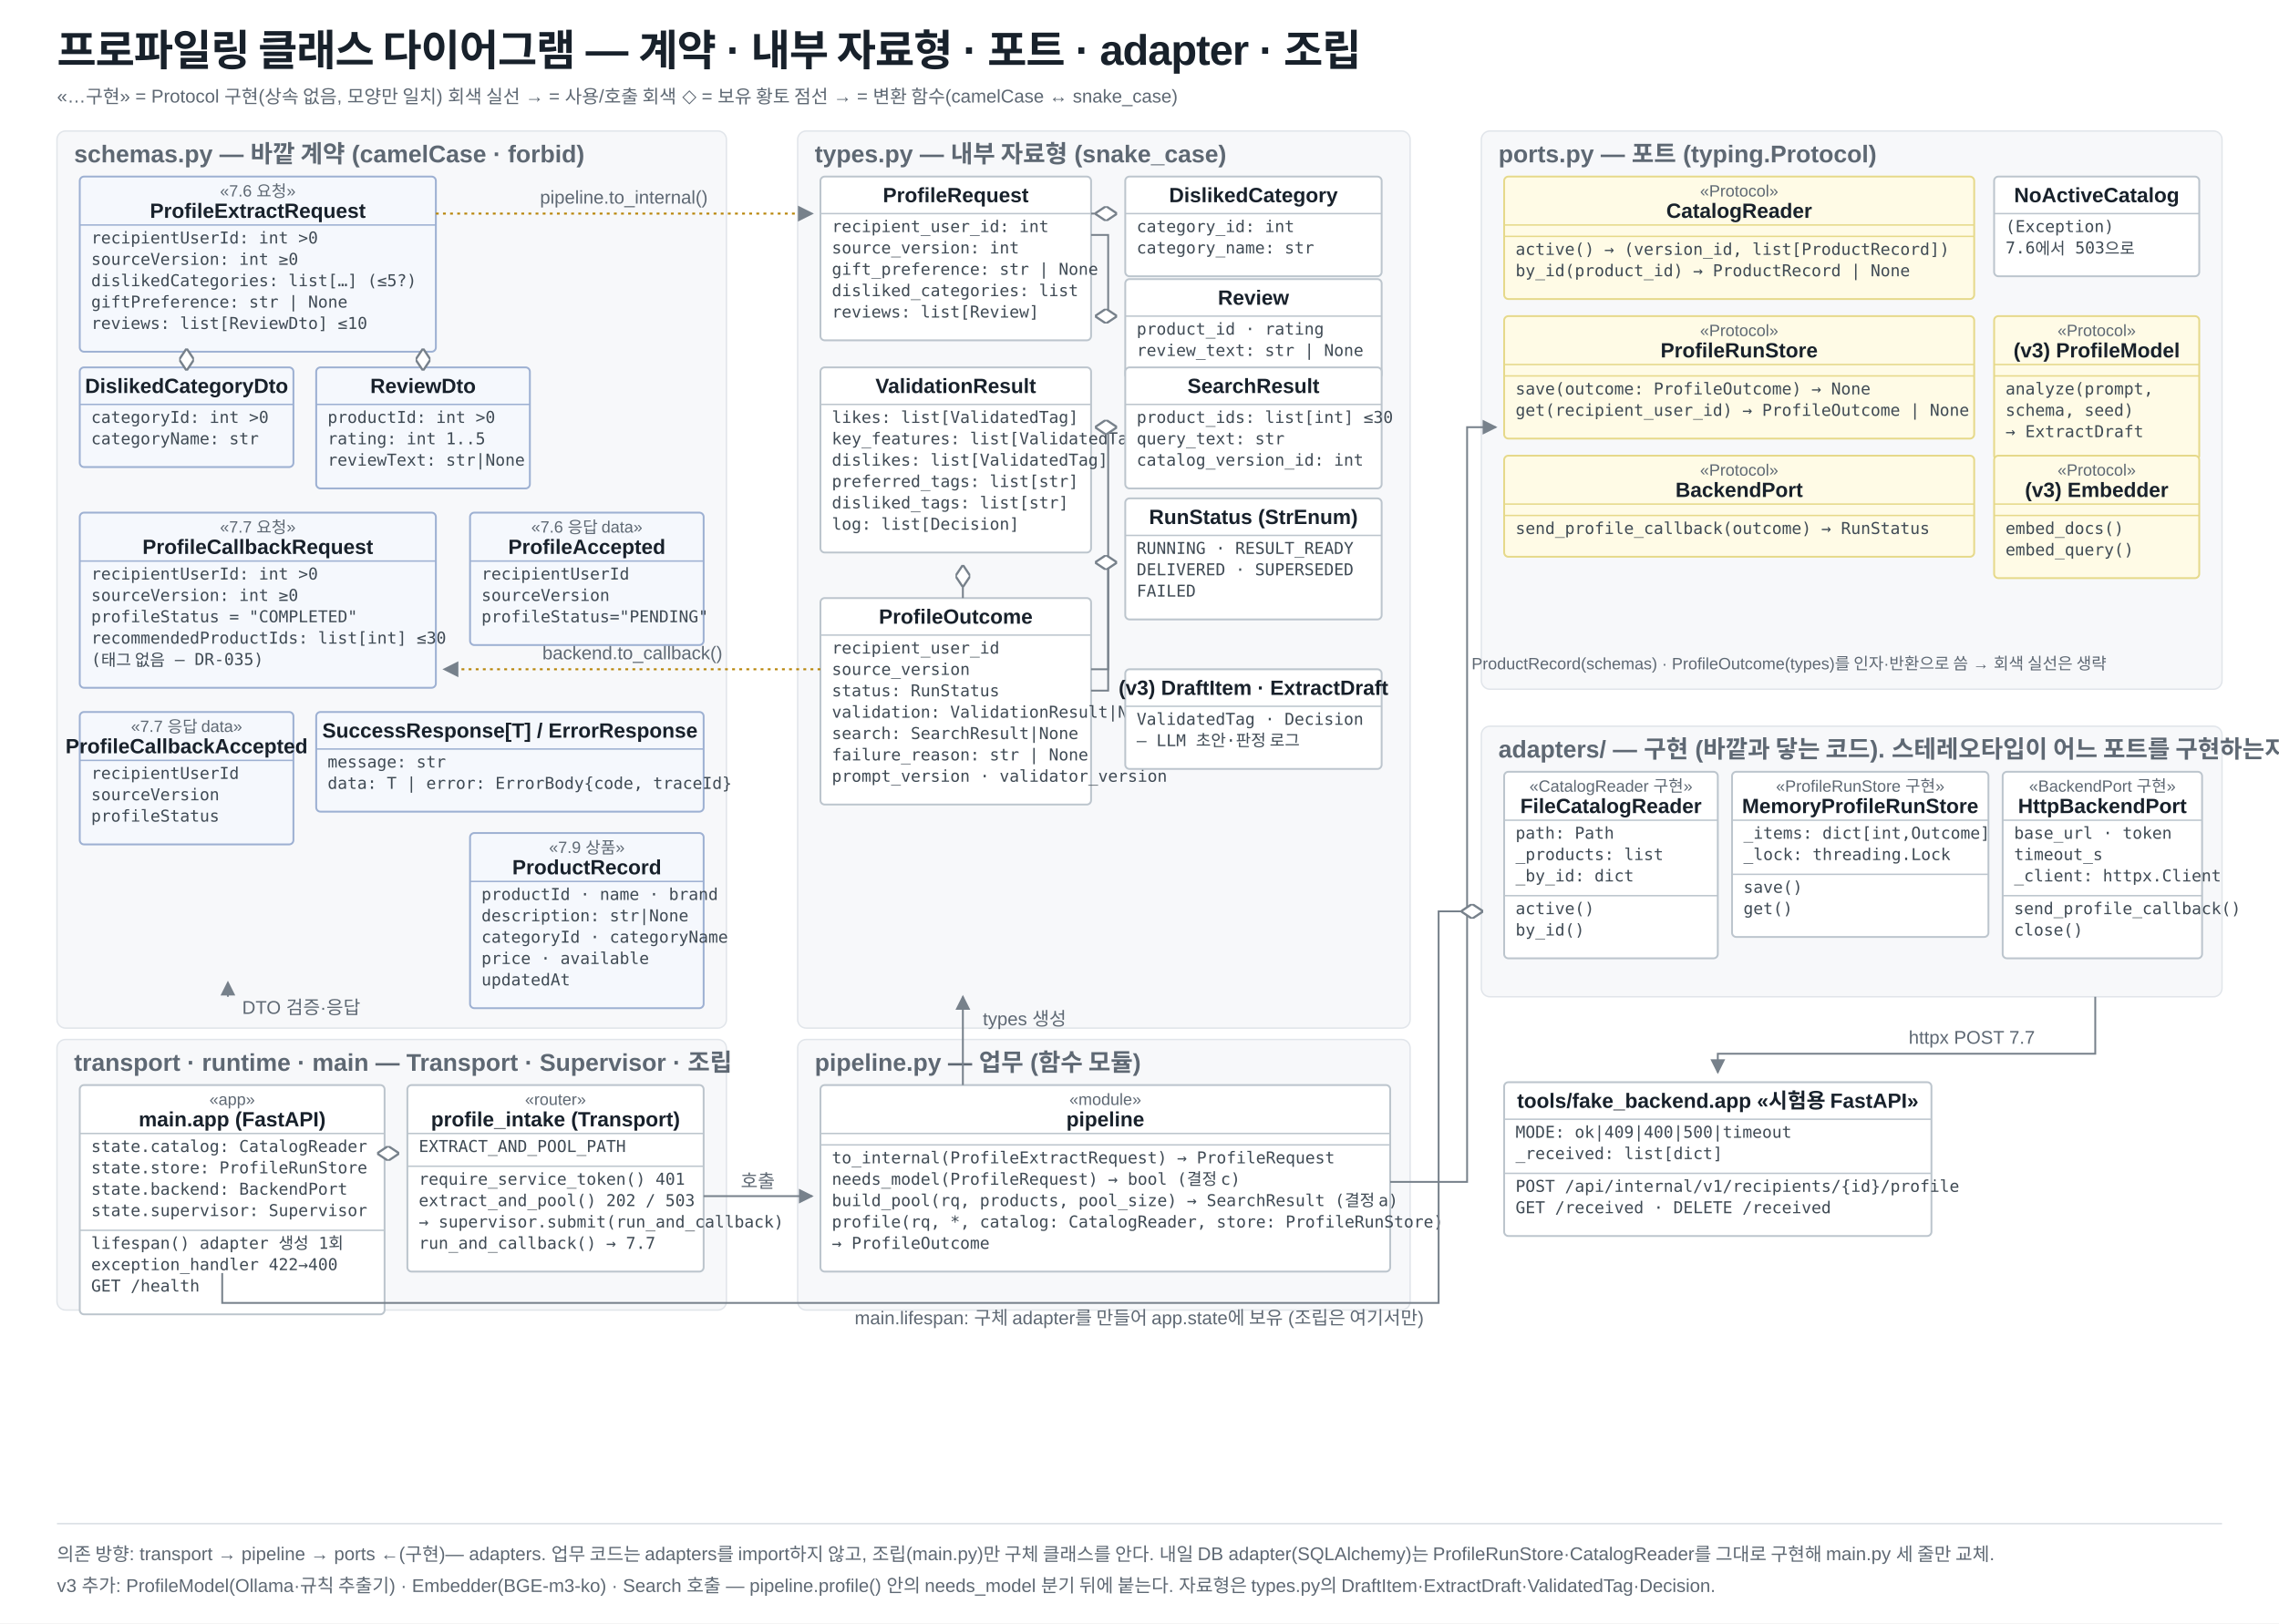
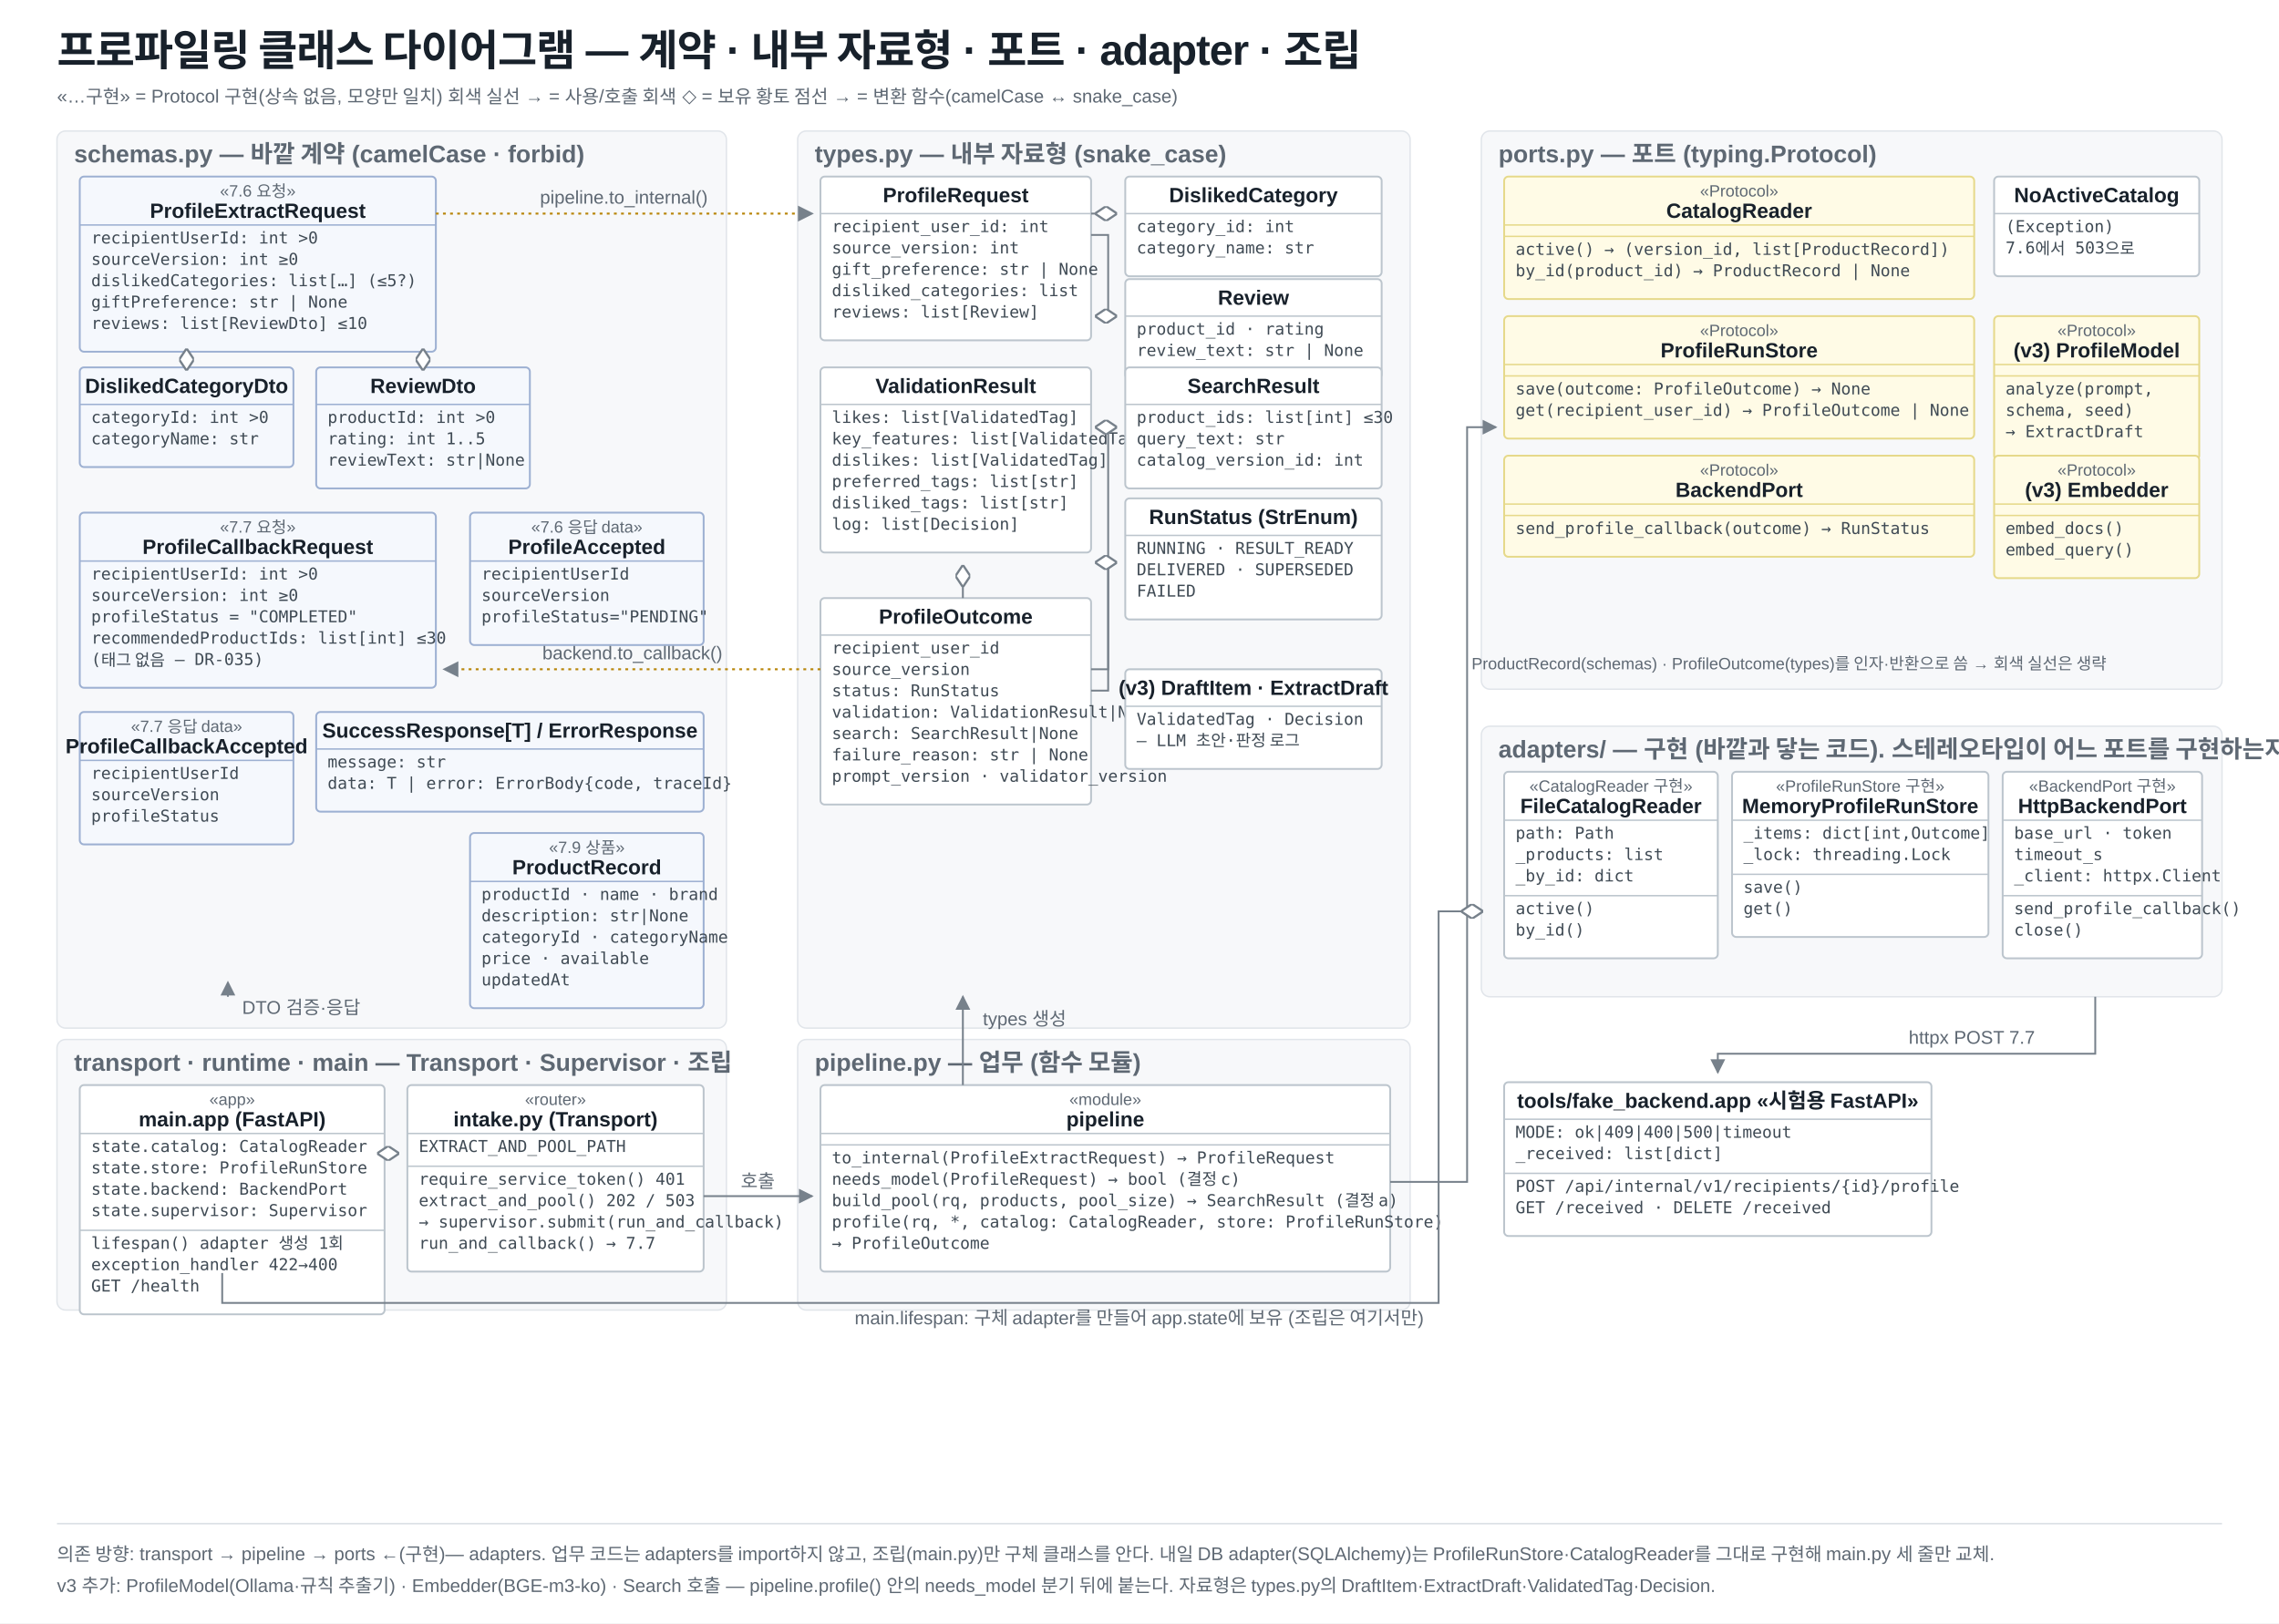
<svg xmlns="http://www.w3.org/2000/svg" width="3200" height="2280" viewBox="0 0 1600 1140" role="img">
  <defs>
    <marker id="tri" markerWidth="12" markerHeight="12" refX="11" refY="6" orient="auto">
      <path d="M0 0 L12 6 L0 12 Z" fill="#fff" stroke="#3b6fb6" stroke-width="1.3" />
    </marker>
    <marker id="arr" markerWidth="8" markerHeight="8" refX="7" refY="4" orient="auto">
      <path d="M0 0 L8 4 L0 8 Z" fill="#77818b" />
    </marker>
    <marker id="dia" markerWidth="12" markerHeight="8" refX="11" refY="4" orient="auto">
      <path d="M0 4 L6 0 L12 4 L6 8 Z" fill="#fff" stroke="#77818b" stroke-width="1.2" />
    </marker>
    <style>text{font-family:"Apple SD Gothic Neo","Noto Sans KR",Arial,sans-serif;fill:#18212b}.title{font-size:30px;font-weight:700;letter-spacing:-.6px}.pkg{font-size:17px;font-weight:700;fill:#5e6873}.cn{font-size:14.5px;font-weight:700}.st{font-size:11.5px;fill:#5e6873}.m{font-family:Menlo,ui-monospace,monospace;font-size:11.5px;fill:#3f4a54}.small{font-size:13px;fill:#5e6873}
.impl{fill:none;stroke:#3b6fb6;stroke-width:1.4;stroke-dasharray:6 4;marker-end:url(#tri)}.use{fill:none;stroke:#77818b;stroke-width:1.3;marker-end:url(#arr)}.has{fill:none;stroke:#77818b;stroke-width:1.3;marker-end:url(#dia)}.conv{fill:none;stroke:#b8860b;stroke-width:1.4;stroke-dasharray:2 3;marker-end:url(#arr)}.pkgbg{fill:#f7f8fa;stroke:#e1e5ea;stroke-width:1}.rule{stroke:#d9dee3;stroke-width:1}</style>
  </defs>
  <rect width="1600" height="1140" fill="white" />
  <text x="40" y="46" class="title">프로파일링 클래스 다이어그램 — 계약 · 내부 자료형 · 포트 · adapter · 조립</text>
  <text x="40" y="72" class="small">«…구현» = Protocol 구현(상속 없음, 모양만 일치)   회색 실선 → = 사용/호출   회색 ◇ = 보유   황토 점선 → = 변환 함수(camelCase ↔ snake_case)</text>
  <rect x="40" y="92" width="470" height="630" rx="6" class="pkgbg" />
  <text x="52" y="114" class="pkg">schemas.py — 바깥 계약 (camelCase · forbid)</text>
  <rect x="56" y="124" width="250" height="123" rx="3" fill="#f5f8fd" stroke="#9db0d2" stroke-width="1.3" />
  <text x="181.0" y="138" class="st" text-anchor="middle">«7.6 요청»</text>
  <text x="181.0" y="153" class="cn" text-anchor="middle">ProfileExtractRequest</text>
  <line x1="56" y1="158" x2="306" y2="158" stroke="#9db0d2" />
  <text x="64" y="171" class="m">recipientUserId: int &gt;0</text>
  <text x="64" y="186" class="m">sourceVersion: int ≥0</text>
  <text x="64" y="201" class="m">dislikedCategories: list[…]  (≤5?)</text>
  <text x="64" y="216" class="m">giftPreference: str | None</text>
  <text x="64" y="231" class="m">reviews: list[ReviewDto] ≤10</text>
  <rect x="56" y="258" width="150" height="70" rx="3" fill="#f5f8fd" stroke="#9db0d2" stroke-width="1.3" />
  <text x="131.0" y="276" class="cn" text-anchor="middle">DislikedCategoryDto</text>
  <line x1="56" y1="284" x2="206" y2="284" stroke="#9db0d2" />
  <text x="64" y="297" class="m">categoryId: int &gt;0</text>
  <text x="64" y="312" class="m">categoryName: str</text>
  <rect x="222" y="258" width="150" height="85" rx="3" fill="#f5f8fd" stroke="#9db0d2" stroke-width="1.3" />
  <text x="297.0" y="276" class="cn" text-anchor="middle">ReviewDto</text>
  <line x1="222" y1="284" x2="372" y2="284" stroke="#9db0d2" />
  <text x="230" y="297" class="m">productId: int &gt;0</text>
  <text x="230" y="312" class="m">rating: int 1..5</text>
  <text x="230" y="327" class="m">reviewText: str|None</text>
  <rect x="330" y="360" width="164" height="93" rx="3" fill="#f5f8fd" stroke="#9db0d2" stroke-width="1.3" />
  <text x="412.0" y="374" class="st" text-anchor="middle">«7.6 응답 data»</text>
  <text x="412.0" y="389" class="cn" text-anchor="middle">ProfileAccepted</text>
  <line x1="330" y1="394" x2="494" y2="394" stroke="#9db0d2" />
  <text x="338" y="407" class="m">recipientUserId</text>
  <text x="338" y="422" class="m">sourceVersion</text>
  <text x="338" y="437" class="m">profileStatus="PENDING"</text>
  <rect x="56" y="360" width="250" height="123" rx="3" fill="#f5f8fd" stroke="#9db0d2" stroke-width="1.3" />
  <text x="181.0" y="374" class="st" text-anchor="middle">«7.7 요청»</text>
  <text x="181.0" y="389" class="cn" text-anchor="middle">ProfileCallbackRequest</text>
  <line x1="56" y1="394" x2="306" y2="394" stroke="#9db0d2" />
  <text x="64" y="407" class="m">recipientUserId: int &gt;0</text>
  <text x="64" y="422" class="m">sourceVersion: int ≥0</text>
  <text x="64" y="437" class="m">profileStatus = "COMPLETED"</text>
  <text x="64" y="452" class="m">recommendedProductIds: list[int] ≤30</text>
  <text x="64" y="467" class="m">(태그 없음 — DR-035)</text>
  <rect x="56" y="500" width="150" height="93" rx="3" fill="#f5f8fd" stroke="#9db0d2" stroke-width="1.3" />
  <text x="131.0" y="514" class="st" text-anchor="middle">«7.7 응답 data»</text>
  <text x="131.0" y="529" class="cn" text-anchor="middle">ProfileCallbackAccepted</text>
  <line x1="56" y1="534" x2="206" y2="534" stroke="#9db0d2" />
  <text x="64" y="547" class="m">recipientUserId</text>
  <text x="64" y="562" class="m">sourceVersion</text>
  <text x="64" y="577" class="m">profileStatus</text>
  <rect x="330" y="585" width="164" height="123" rx="3" fill="#f5f8fd" stroke="#9db0d2" stroke-width="1.3" />
  <text x="412.0" y="599" class="st" text-anchor="middle">«7.9 상품»</text>
  <text x="412.0" y="614" class="cn" text-anchor="middle">ProductRecord</text>
  <line x1="330" y1="619" x2="494" y2="619" stroke="#9db0d2" />
  <text x="338" y="632" class="m">productId · name · brand</text>
  <text x="338" y="647" class="m">description: str|None</text>
  <text x="338" y="662" class="m">categoryId · categoryName</text>
  <text x="338" y="677" class="m">price · available</text>
  <text x="338" y="692" class="m">updatedAt</text>
  <rect x="222" y="500" width="272" height="70" rx="3" fill="#f5f8fd" stroke="#9db0d2" stroke-width="1.3" />
  <text x="358.0" y="518" class="cn" text-anchor="middle">SuccessResponse[T]  /  ErrorResponse</text>
  <line x1="222" y1="526" x2="494" y2="526" stroke="#9db0d2" />
  <text x="230" y="539" class="m">message: str</text>
  <text x="230" y="554" class="m">data: T   |   error: ErrorBody{code, traceId}</text>
  <path d="M131 258 V246" class="has" />
  <path d="M297 258 V246" class="has" />
  <rect x="560" y="92" width="430" height="630" rx="6" class="pkgbg" />
  <text x="572" y="114" class="pkg">types.py — 내부 자료형 (snake_case)</text>
  <rect x="576" y="124" width="190" height="115" rx="3" fill="#fff" stroke="#bcc5cd" stroke-width="1.3" />
  <text x="671.0" y="142" class="cn" text-anchor="middle">ProfileRequest</text>
  <line x1="576" y1="150" x2="766" y2="150" stroke="#bcc5cd" />
  <text x="584" y="163" class="m">recipient_user_id: int</text>
  <text x="584" y="178" class="m">source_version: int</text>
  <text x="584" y="193" class="m">gift_preference: str | None</text>
  <text x="584" y="208" class="m">disliked_categories: list</text>
  <text x="584" y="223" class="m">reviews: list[Review]</text>
  <rect x="790" y="124" width="180" height="70" rx="3" fill="#fff" stroke="#bcc5cd" stroke-width="1.3" />
  <text x="880.0" y="142" class="cn" text-anchor="middle">DislikedCategory</text>
  <line x1="790" y1="150" x2="970" y2="150" stroke="#bcc5cd" />
  <text x="798" y="163" class="m">category_id: int</text>
  <text x="798" y="178" class="m">category_name: str</text>
  <rect x="790" y="196" width="180" height="70" rx="3" fill="#fff" stroke="#bcc5cd" stroke-width="1.3" />
  <text x="880.0" y="214" class="cn" text-anchor="middle">Review</text>
  <line x1="790" y1="222" x2="970" y2="222" stroke="#bcc5cd" />
  <text x="798" y="235" class="m">product_id · rating</text>
  <text x="798" y="250" class="m">review_text: str | None</text>
  <rect x="576" y="258" width="190" height="130" rx="3" fill="#fff" stroke="#bcc5cd" stroke-width="1.3" />
  <text x="671.0" y="276" class="cn" text-anchor="middle">ValidationResult</text>
  <line x1="576" y1="284" x2="766" y2="284" stroke="#bcc5cd" />
  <text x="584" y="297" class="m">likes: list[ValidatedTag]</text>
  <text x="584" y="312" class="m">key_features: list[ValidatedTag]</text>
  <text x="584" y="327" class="m">dislikes: list[ValidatedTag]</text>
  <text x="584" y="342" class="m">preferred_tags: list[str]</text>
  <text x="584" y="357" class="m">disliked_tags: list[str]</text>
  <text x="584" y="372" class="m">log: list[Decision]</text>
  <rect x="790" y="258" width="180" height="85" rx="3" fill="#fff" stroke="#bcc5cd" stroke-width="1.3" />
  <text x="880.0" y="276" class="cn" text-anchor="middle">SearchResult</text>
  <line x1="790" y1="284" x2="970" y2="284" stroke="#bcc5cd" />
  <text x="798" y="297" class="m">product_ids: list[int] ≤30</text>
  <text x="798" y="312" class="m">query_text: str</text>
  <text x="798" y="327" class="m">catalog_version_id: int</text>
  <rect x="790" y="350" width="180" height="85" rx="3" fill="#fff" stroke="#bcc5cd" stroke-width="1.3" />
  <text x="880.0" y="368" class="cn" text-anchor="middle">RunStatus (StrEnum)</text>
  <line x1="790" y1="376" x2="970" y2="376" stroke="#bcc5cd" />
  <text x="798" y="389" class="m">RUNNING · RESULT_READY</text>
  <text x="798" y="404" class="m">DELIVERED · SUPERSEDED</text>
  <text x="798" y="419" class="m">FAILED</text>
  <rect x="576" y="420" width="190" height="145" rx="3" fill="#fff" stroke="#bcc5cd" stroke-width="1.3" />
  <text x="671.0" y="438" class="cn" text-anchor="middle">ProfileOutcome</text>
  <line x1="576" y1="446" x2="766" y2="446" stroke="#bcc5cd" />
  <text x="584" y="459" class="m">recipient_user_id</text>
  <text x="584" y="474" class="m">source_version</text>
  <text x="584" y="489" class="m">status: RunStatus</text>
  <text x="584" y="504" class="m">validation: ValidationResult|None</text>
  <text x="584" y="519" class="m">search: SearchResult|None</text>
  <text x="584" y="534" class="m">failure_reason: str | None</text>
  <text x="584" y="549" class="m">prompt_version · validator_version</text>
  <rect x="790" y="470" width="180" height="70" rx="3" fill="#fff" stroke="#bcc5cd" stroke-width="1.3" />
  <text x="880.0" y="488" class="cn" text-anchor="middle">(v3) DraftItem · ExtractDraft</text>
  <line x1="790" y1="496" x2="970" y2="496" stroke="#bcc5cd" />
  <text x="798" y="509" class="m">ValidatedTag · Decision</text>
  <text x="798" y="524" class="m">— LLM 초안·판정 로그</text>
  <path d="M766 150 H783" class="has" />
  <path d="M766 165 H778 V222 H783" class="has" />
  <path d="M676 420 V398" class="has" />
  <path d="M766 470 H778 V300 H783" class="has" />
  <path d="M766 485 H778 V395 H783" class="has" />
  <path d="M306 150 H570" class="conv" />
  <text x="438" y="143" class="small" text-anchor="middle">pipeline.to_internal()</text>
  <path d="M576 470 H312" class="conv" />
  <text x="444" y="463" class="small" text-anchor="middle">backend.to_callback()</text>
  <rect x="1040" y="92" width="520" height="392" rx="6" class="pkgbg" />
  <text x="1052" y="114" class="pkg">ports.py — 포트 (typing.Protocol)</text>
  <rect x="1056" y="124" width="330" height="86" rx="3" fill="#fffbe6" stroke="#e6d98a" stroke-width="1.3" />
  <text x="1221.0" y="138" class="st" text-anchor="middle">«Protocol»</text>
  <text x="1221.0" y="153" class="cn" text-anchor="middle">CatalogReader</text>
  <line x1="1056" y1="158" x2="1386" y2="158" stroke="#e6d98a" />
  <line x1="1056" y1="166" x2="1386" y2="166" stroke="#e6d98a" />
  <text x="1064" y="179" class="m">active() → (version_id, list[ProductRecord])</text>
  <text x="1064" y="194" class="m">by_id(product_id) → ProductRecord | None</text>
  <rect x="1400" y="124" width="144" height="70" rx="3" fill="#fff" stroke="#bcc5cd" stroke-width="1.3" />
  <text x="1472.0" y="142" class="cn" text-anchor="middle">NoActiveCatalog</text>
  <line x1="1400" y1="150" x2="1544" y2="150" stroke="#bcc5cd" />
  <text x="1408" y="163" class="m">(Exception)</text>
  <text x="1408" y="178" class="m">7.6에서 503으로</text>
  <rect x="1056" y="222" width="330" height="86" rx="3" fill="#fffbe6" stroke="#e6d98a" stroke-width="1.3" />
  <text x="1221.0" y="236" class="st" text-anchor="middle">«Protocol»</text>
  <text x="1221.0" y="251" class="cn" text-anchor="middle">ProfileRunStore</text>
  <line x1="1056" y1="256" x2="1386" y2="256" stroke="#e6d98a" />
  <line x1="1056" y1="264" x2="1386" y2="264" stroke="#e6d98a" />
  <text x="1064" y="277" class="m">save(outcome: ProfileOutcome) → None</text>
  <text x="1064" y="292" class="m">get(recipient_user_id) → ProfileOutcome | None</text>
  <rect x="1056" y="320" width="330" height="71" rx="3" fill="#fffbe6" stroke="#e6d98a" stroke-width="1.3" />
  <text x="1221.0" y="334" class="st" text-anchor="middle">«Protocol»</text>
  <text x="1221.0" y="349" class="cn" text-anchor="middle">BackendPort</text>
  <line x1="1056" y1="354" x2="1386" y2="354" stroke="#e6d98a" />
  <line x1="1056" y1="362" x2="1386" y2="362" stroke="#e6d98a" />
  <text x="1064" y="375" class="m">send_profile_callback(outcome) → RunStatus</text>
  <rect x="1400" y="222" width="144" height="101" rx="3" fill="#fffbe6" stroke="#e6d98a" stroke-width="1.3" />
  <text x="1472.0" y="236" class="st" text-anchor="middle">«Protocol»</text>
  <text x="1472.0" y="251" class="cn" text-anchor="middle">(v3) ProfileModel</text>
  <line x1="1400" y1="256" x2="1544" y2="256" stroke="#e6d98a" />
  <line x1="1400" y1="264" x2="1544" y2="264" stroke="#e6d98a" />
  <text x="1408" y="277" class="m">analyze(prompt,</text>
  <text x="1408" y="292" class="m">  schema, seed)</text>
  <text x="1408" y="307" class="m">→ ExtractDraft</text>
  <rect x="1400" y="320" width="144" height="86" rx="3" fill="#fffbe6" stroke="#e6d98a" stroke-width="1.3" />
  <text x="1472.0" y="334" class="st" text-anchor="middle">«Protocol»</text>
  <text x="1472.0" y="349" class="cn" text-anchor="middle">(v3) Embedder</text>
  <line x1="1400" y1="354" x2="1544" y2="354" stroke="#e6d98a" />
  <line x1="1400" y1="362" x2="1544" y2="362" stroke="#e6d98a" />
  <text x="1408" y="375" class="m">embed_docs()</text>
  <text x="1408" y="390" class="m">embed_query()</text>
  <text x="1256" y="470" class="st" text-anchor="middle">ProductRecord(schemas) · ProfileOutcome(types)를 인자·반환으로 씀 → 회색 실선은 생략</text>
  <rect x="1040" y="510" width="520" height="190" rx="6" class="pkgbg" />
  <text x="1052" y="532" class="pkg">adapters/ — 구현 (바깥과 닿는 코드). 스테레오타입이 어느 포트를 구현하는지</text>
  <rect x="1056" y="542" width="150" height="131" rx="3" fill="#fff" stroke="#bcc5cd" stroke-width="1.3" />
  <text x="1131.0" y="556" class="st" text-anchor="middle">«CatalogReader 구현»</text>
  <text x="1131.0" y="571" class="cn" text-anchor="middle">FileCatalogReader</text>
  <line x1="1056" y1="576" x2="1206" y2="576" stroke="#bcc5cd" />
  <text x="1064" y="589" class="m">path: Path</text>
  <text x="1064" y="604" class="m">_products: list</text>
  <text x="1064" y="619" class="m">_by_id: dict</text>
  <line x1="1056" y1="629" x2="1206" y2="629" stroke="#bcc5cd" />
  <text x="1064" y="642" class="m">active()</text>
  <text x="1064" y="657" class="m">by_id()</text>
  <rect x="1216" y="542" width="180" height="116" rx="3" fill="#fff" stroke="#bcc5cd" stroke-width="1.3" />
  <text x="1306.0" y="556" class="st" text-anchor="middle">«ProfileRunStore 구현»</text>
  <text x="1306.0" y="571" class="cn" text-anchor="middle">MemoryProfileRunStore</text>
  <line x1="1216" y1="576" x2="1396" y2="576" stroke="#bcc5cd" />
  <text x="1224" y="589" class="m">_items: dict[int,Outcome]</text>
  <text x="1224" y="604" class="m">_lock: threading.Lock</text>
  <line x1="1216" y1="614" x2="1396" y2="614" stroke="#bcc5cd" />
  <text x="1224" y="627" class="m">save()</text>
  <text x="1224" y="642" class="m">get()</text>
  <rect x="1406" y="542" width="140" height="131" rx="3" fill="#fff" stroke="#bcc5cd" stroke-width="1.3" />
  <text x="1476.0" y="556" class="st" text-anchor="middle">«BackendPort 구현»</text>
  <text x="1476.0" y="571" class="cn" text-anchor="middle">HttpBackendPort</text>
  <line x1="1406" y1="576" x2="1546" y2="576" stroke="#bcc5cd" />
  <text x="1414" y="589" class="m">base_url · token</text>
  <text x="1414" y="604" class="m">timeout_s</text>
  <text x="1414" y="619" class="m">_client: httpx.Client</text>
  <line x1="1406" y1="629" x2="1546" y2="629" stroke="#bcc5cd" />
  <text x="1414" y="642" class="m">send_profile_callback()</text>
  <text x="1414" y="657" class="m">close()</text>
  <rect x="560" y="730" width="430" height="190" rx="6" class="pkgbg" />
  <text x="572" y="752" class="pkg">pipeline.py — 업무 (함수 모듈)</text>
  <rect x="576" y="762" width="400" height="131" rx="3" fill="#fff" stroke="#bcc5cd" stroke-width="1.3" />
  <text x="776.0" y="776" class="st" text-anchor="middle">«module»</text>
  <text x="776.0" y="791" class="cn" text-anchor="middle">pipeline</text>
  <line x1="576" y1="796" x2="976" y2="796" stroke="#bcc5cd" />
  <line x1="576" y1="804" x2="976" y2="804" stroke="#bcc5cd" />
  <text x="584" y="817" class="m">to_internal(ProfileExtractRequest) → ProfileRequest</text>
  <text x="584" y="832" class="m">needs_model(ProfileRequest) → bool                     (결정 c)</text>
  <text x="584" y="847" class="m">build_pool(rq, products, pool_size) → SearchResult    (결정 a)</text>
  <text x="584" y="862" class="m">profile(rq, *, catalog: CatalogReader, store: ProfileRunStore)</text>
  <text x="584" y="877" class="m">   → ProfileOutcome</text>
  <path d="M976 830 H1030 V300 H1050" class="use" />
  <path d="M676 762 V700" class="use" />
  <text x="690" y="720" class="small">types 생성</text>
  <rect x="40" y="730" width="470" height="190" rx="6" class="pkgbg" />
  <text x="52" y="752" class="pkg">transport · runtime · main — Transport · Supervisor · 조립</text>
  <rect x="56" y="762" width="214" height="161" rx="3" fill="#fff" stroke="#bcc5cd" stroke-width="1.3" />
  <text x="163.0" y="776" class="st" text-anchor="middle">«app»</text>
  <text x="163.0" y="791" class="cn" text-anchor="middle">main.app (FastAPI)</text>
  <line x1="56" y1="796" x2="270" y2="796" stroke="#bcc5cd" />
  <text x="64" y="809" class="m">state.catalog: CatalogReader</text>
  <text x="64" y="824" class="m">state.store: ProfileRunStore</text>
  <text x="64" y="839" class="m">state.backend: BackendPort</text>
  <text x="64" y="854" class="m">state.supervisor: Supervisor</text>
  <line x1="56" y1="864" x2="270" y2="864" stroke="#bcc5cd" />
  <text x="64" y="877" class="m">lifespan()  adapter 생성 1회</text>
  <text x="64" y="892" class="m">exception_handler 422→400</text>
  <text x="64" y="907" class="m">GET /health</text>
  <rect x="286" y="762" width="208" height="131" rx="3" fill="#fff" stroke="#bcc5cd" stroke-width="1.3" />
  <text x="390.0" y="776" class="st" text-anchor="middle">«router»</text>
-   <text x="390.0" y="791" class="cn" text-anchor="middle">profile_intake (Transport)</text>
+   <text x="390.0" y="791" class="cn" text-anchor="middle">intake.py (Transport)</text>
  <line x1="286" y1="796" x2="494" y2="796" stroke="#bcc5cd" />
  <text x="294" y="809" class="m">EXTRACT_AND_POOL_PATH</text>
  <line x1="286" y1="819" x2="494" y2="819" stroke="#bcc5cd" />
  <text x="294" y="832" class="m">require_service_token()  401</text>
  <text x="294" y="847" class="m">extract_and_pool()  202 / 503</text>
  <text x="294" y="862" class="m">  → supervisor.submit(run_and_callback)</text>
  <text x="294" y="877" class="m">run_and_callback()  → 7.7</text>
  <path d="M270 810 H279" class="has" />
  <path d="M494 840 H570" class="use" />
  <text x="532" y="834" class="small" text-anchor="middle">호출</text>
  <path d="M160 700 V690" class="use" />
  <text x="170" y="712" class="small">DTO 검증·응답</text>
  <path d="M156 894 V915 H1010 V640 H1040" class="has" />
  <text x="600" y="930" class="small">main.lifespan: 구체 adapter를 만들어 app.state에 보유 (조립은 여기서만)</text>
  <rect x="1056" y="760" width="300" height="108" rx="3" fill="#fff" stroke="#bcc5cd" stroke-width="1.3" />
  <text x="1206.0" y="778" class="cn" text-anchor="middle">tools/fake_backend.app  «시험용 FastAPI»</text>
  <line x1="1056" y1="786" x2="1356" y2="786" stroke="#bcc5cd" />
  <text x="1064" y="799" class="m">MODE: ok|409|400|500|timeout</text>
  <text x="1064" y="814" class="m">_received: list[dict]</text>
  <line x1="1056" y1="824" x2="1356" y2="824" stroke="#bcc5cd" />
  <text x="1064" y="837" class="m">POST /api/internal/v1/recipients/{id}/profile</text>
  <text x="1064" y="852" class="m">GET /received · DELETE /received</text>
  <path d="M1471 700 V740 H1206 V753" class="use" />
  <text x="1340" y="733" class="small">httpx POST 7.7</text>
  <line x1="40" y1="1070" x2="1560" y2="1070" class="rule" />
  <text x="40" y="1096" class="small">의존 방향: transport → pipeline → ports ←(구현)— adapters.  업무 코드는 adapters를 import하지 않고, 조립(main.py)만 구체 클래스를 안다. 내일 DB adapter(SQLAlchemy)는 ProfileRunStore·CatalogReader를 그대로 구현해 main.py 세 줄만 교체.</text>
  <text x="40" y="1118" class="small">v3 추가: ProfileModel(Ollama·규칙 추출기) · Embedder(BGE-m3-ko) · Search 호출 — pipeline.profile() 안의 needs_model 분기 뒤에 붙는다. 자료형은 types.py의 DraftItem·ExtractDraft·ValidatedTag·Decision.</text>
</svg>
